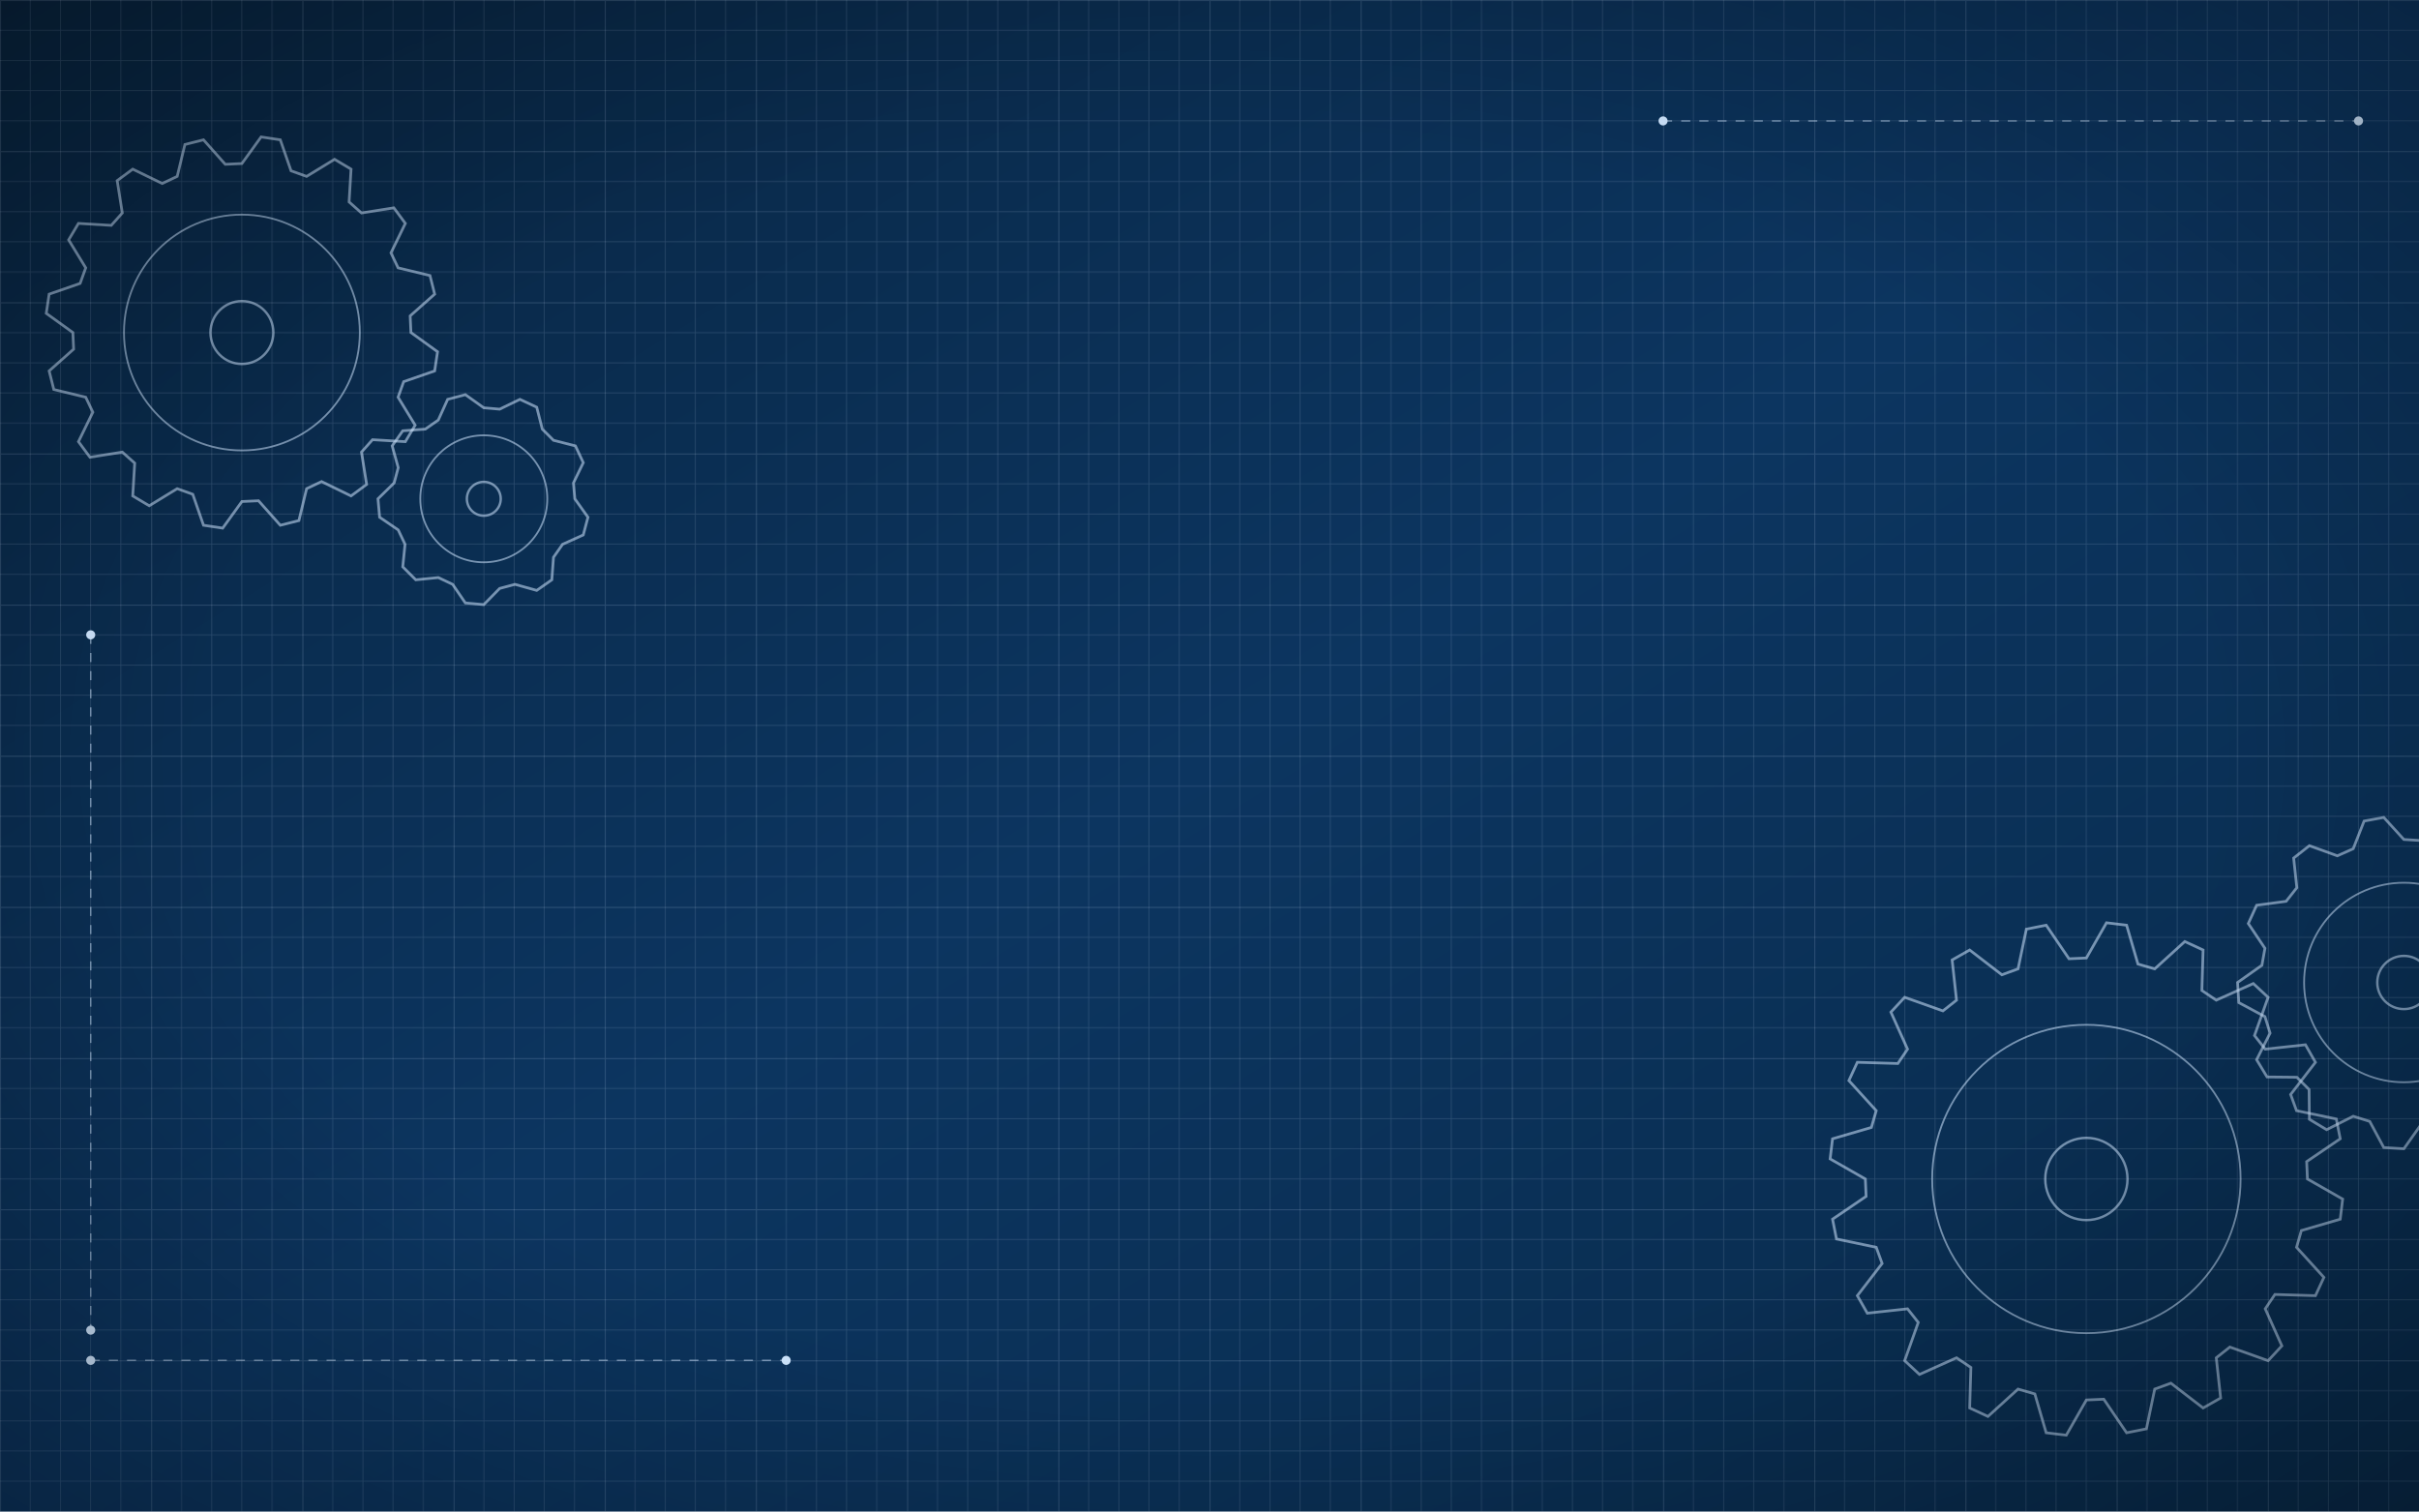
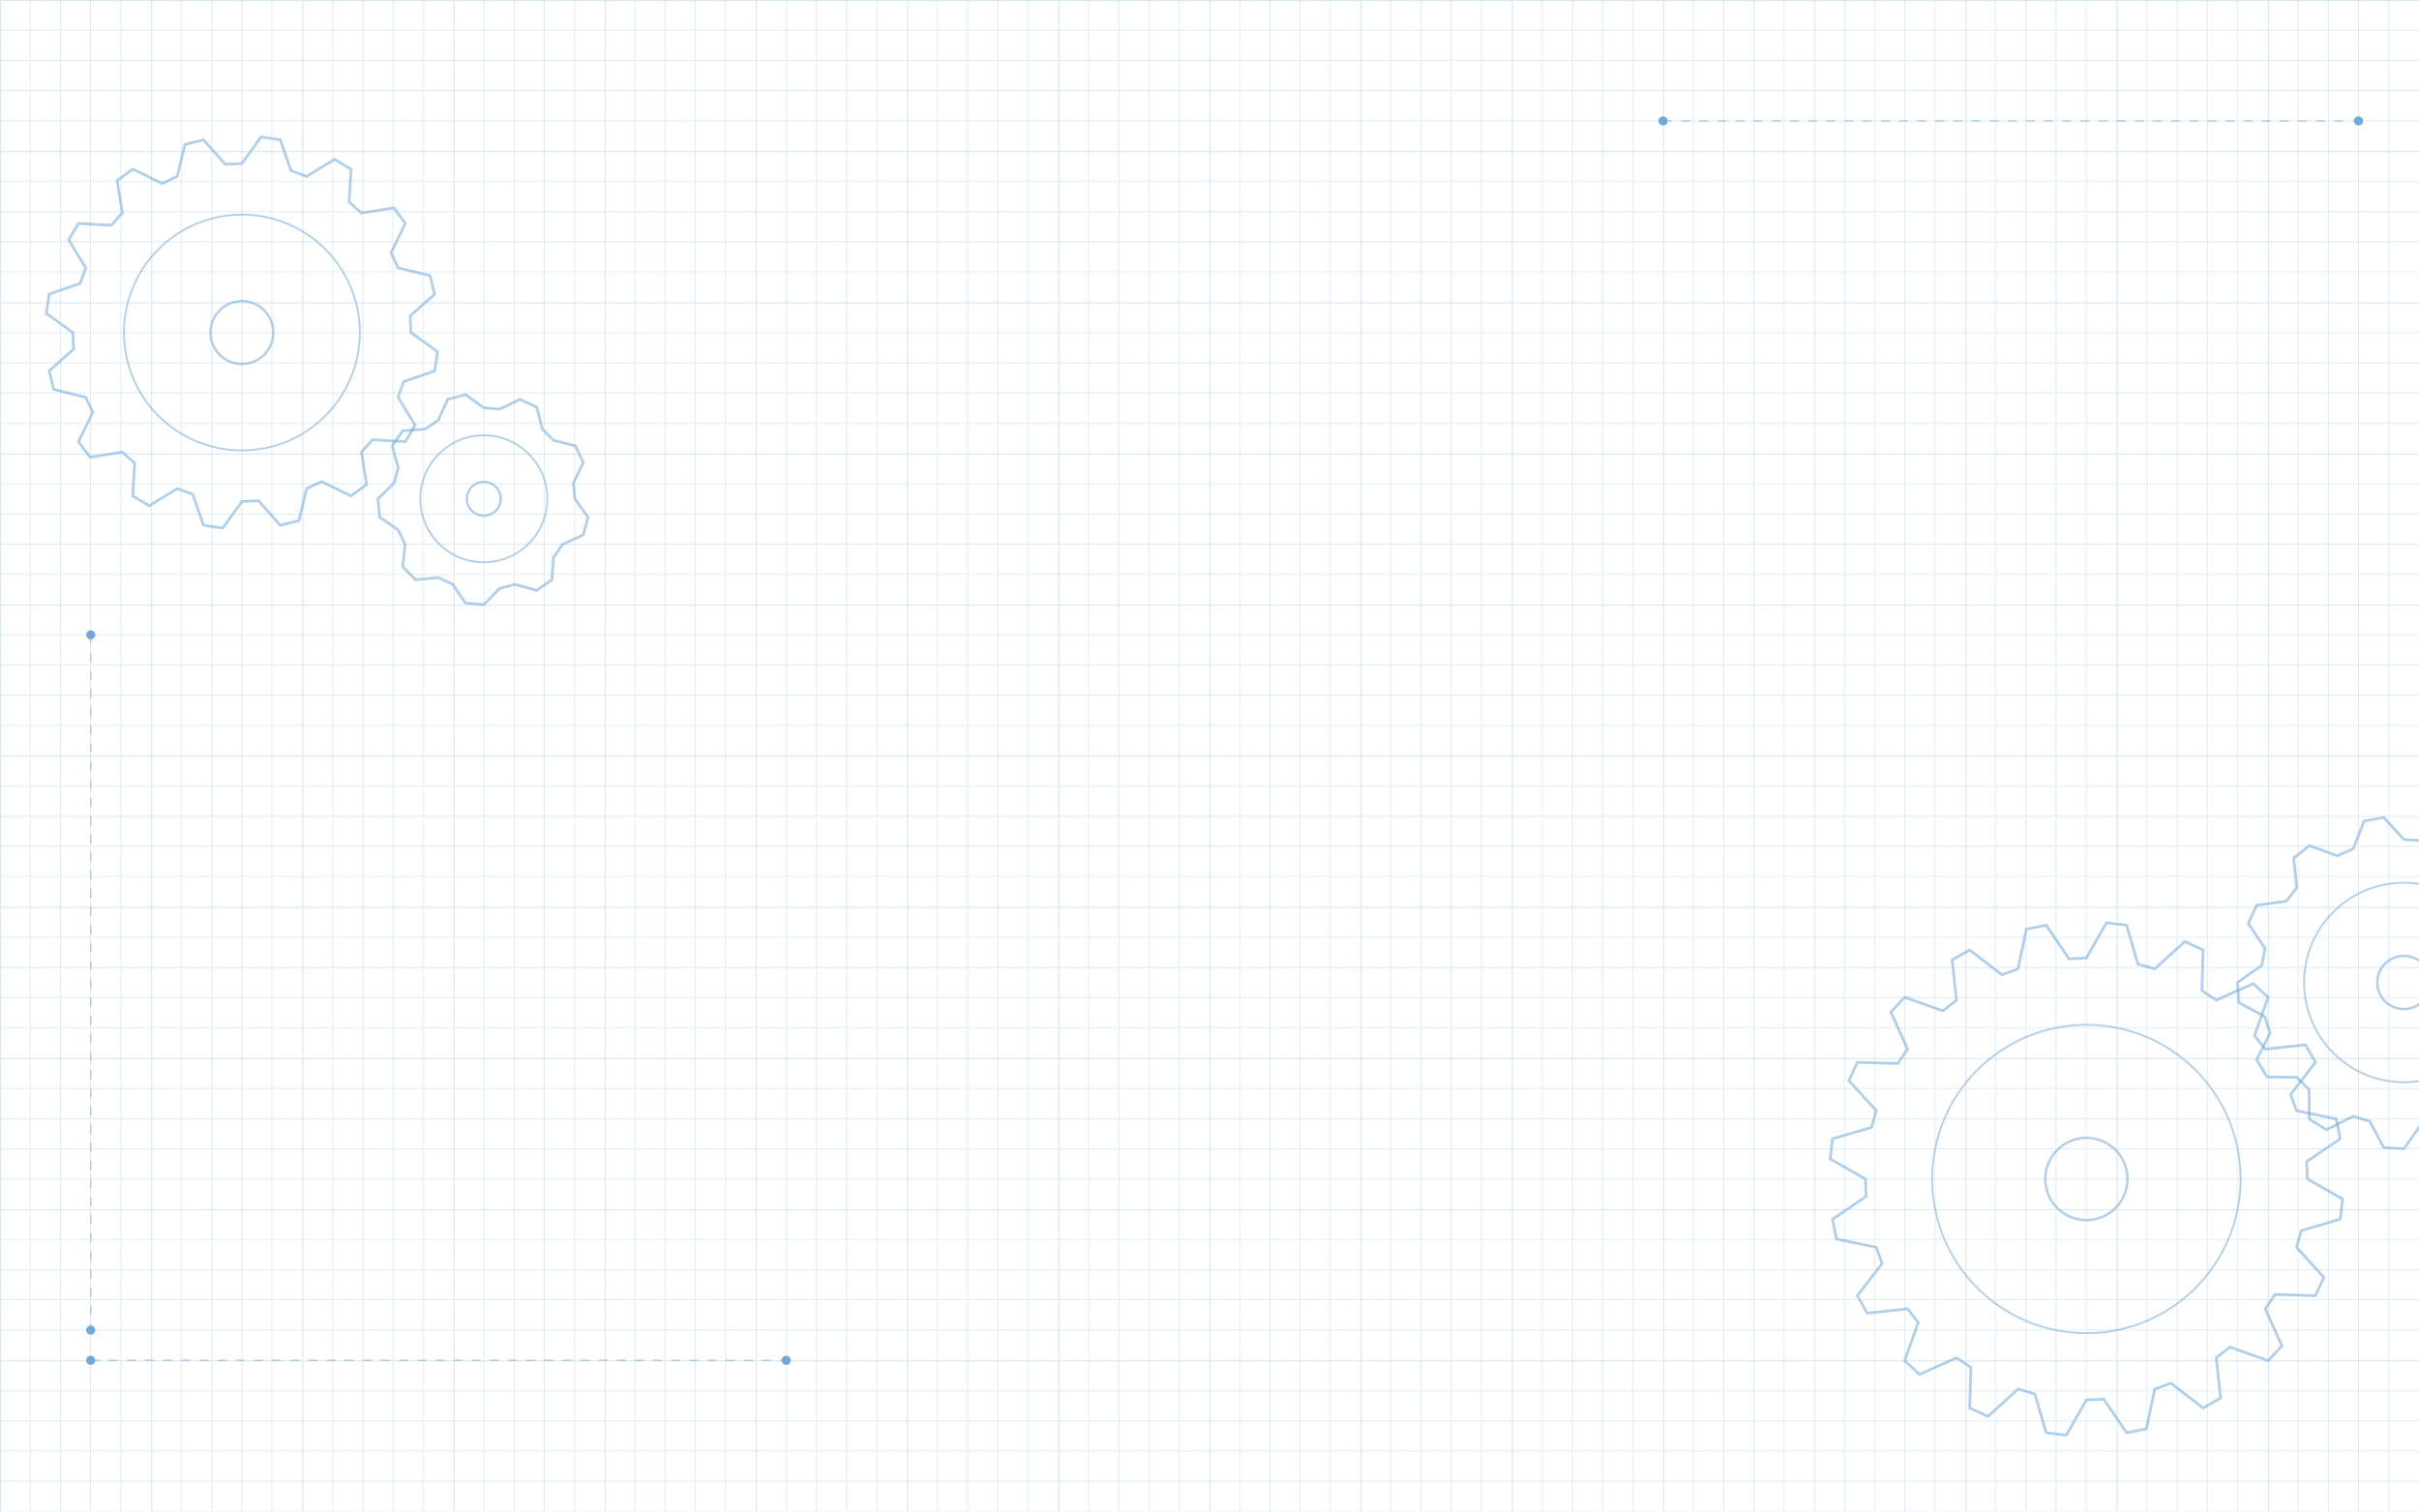
<svg xmlns="http://www.w3.org/2000/svg" viewBox="0 0 1600 1000" preserveAspectRatio="xMidYMid slice">
  <defs>
    <linearGradient id="bg" x1="0" y1="0" x2="1" y2="1">
      <stop offset="0" stop-color="#08243F" />
      <stop offset="0.5" stop-color="#0C3560" />
      <stop offset="1" stop-color="#082A4A" />
    </linearGradient>
    <linearGradient id="g1" x1="0" y1="0" x2="1" y2="1">
      <stop offset="0" stop-color="#CFE6FF" />
      <stop offset=".5" stop-color="#FFFFFF" />
      <stop offset="1" stop-color="#A8D2FF" />
    </linearGradient>
    <radialGradient id="glow">
      <stop offset="0" stop-color="#3C8DD8" stop-opacity=".55" />
      <stop offset="1" stop-color="#3C8DD8" stop-opacity="0" />
    </radialGradient>
    <radialGradient id="glow2">
      <stop offset="0" stop-color="#CFE6FF" stop-opacity=".45" />
      <stop offset="1" stop-color="#CFE6FF" stop-opacity="0" />
    </radialGradient>
    <radialGradient id="spark">
      <stop offset="0" stop-color="#FFFFFF" stop-opacity=".95" />
      <stop offset=".35" stop-color="#FFFFFF" stop-opacity=".6" />
      <stop offset="1" stop-color="#FFFFFF" stop-opacity="0" />
    </radialGradient>
    <radialGradient id="vig" cx=".5" cy=".5" r=".75">
      <stop offset=".55" stop-color="#000" stop-opacity="0" />
      <stop offset="1" stop-color="#000" stop-opacity="0.35" />
    </radialGradient>
    <linearGradient id="sheen" x1="0" y1="0" x2="1" y2="0">
      <stop offset="0" stop-color="#FFFFFF" stop-opacity="0" />
      <stop offset=".5" stop-color="#FFFFFF" stop-opacity=".9" />
      <stop offset="1" stop-color="#FFFFFF" stop-opacity="0" />
    </linearGradient>
    <pattern id="p-blueprint" width="100" height="100" patternUnits="userSpaceOnUse">
-       <path d="M100 0H0V100" fill="none" stroke="rgba(207,230,255,.16)" stroke-width="1.4" />
-       <path d="M20 0V100M40 0V100M60 0V100M80 0V100M0 20H100M0 40H100M0 60H100M0 80H100" stroke="rgba(207,230,255,.16)" stroke-width=".5" />
+       <path d="M100 0H0V100" fill="none" stroke="rgba(80,150,220,.22)" stroke-width="1.4" />
+       <path d="M20 0V100M40 0V100M60 0V100M80 0V100M0 20H100M0 40H100M0 60H100M0 80H100" stroke="rgba(80,150,220,.22)" stroke-width=".5" />
    </pattern>
  </defs>
  <style>.fb{transform-box:fill-box;transform-origin:center}
.ob{transform-box:fill-box;transform-origin:center bottom}
.ot{transform-box:fill-box;transform-origin:center top}
.spin{animation:spin 300s linear infinite}
.spinr{animation:spinr 300s linear infinite}
.glint{animation:glint 12s ease-in-out infinite}
.pulse{animation:pulse 6s ease-in-out infinite}
.tw{opacity:0;animation:tw 5s ease-in-out infinite}
.rise{opacity:0;animation:rise 20s linear infinite}
.riseFar{opacity:0;animation:riseFar 24s linear infinite}
.balloon{animation:balloon 26s linear infinite}
.fall{animation:fall 18s linear infinite}
.spinp{animation:spin 6s linear infinite}
.sway{animation:sway 7s ease-in-out infinite}
.bob{animation:bob 4s ease-in-out infinite}
.floatA{animation:floatA 28s ease-in-out infinite}
.floatB{animation:floatB 34s ease-in-out infinite}
.drift{animation:drift 90s linear infinite}
.sand{opacity:0;animation:sand 14s linear infinite}
.wave{animation:wave 14s linear infinite}
.grow{animation:grow 5s ease-in-out infinite}
.flick{animation:flick 7s steps(1) infinite}
.ripple{opacity:0;animation:ripple 4s ease-out infinite}
.comet{fill:none;stroke-linecap:round;stroke-dasharray:24 1976;animation:comet 6s linear infinite}
.shoot{fill:none;stroke-linecap:round;stroke-dasharray:90 3000;animation:shoot 9s ease-in infinite}
.aurA{animation:aurA 16s ease-in-out infinite}
.aurB{animation:aurB 21s ease-in-out infinite}
.sweep{animation:sweep 22s ease-in-out infinite}
.firefly{opacity:0;animation:firefly 9s ease-in-out infinite}
@keyframes spin{to{transform:rotate(360deg)}}
@keyframes spinr{to{transform:rotate(-360deg)}}
@keyframes glint{0%,100%{opacity:.7}50%{opacity:1}}
@keyframes pulse{0%,100%{opacity:.55}50%{opacity:1}}
@keyframes tw{0%,100%{opacity:0;transform:scale(.6)}50%{opacity:1;transform:scale(1)}}
@keyframes rise{0%{transform:translateY(0);opacity:0}15%{opacity:.85}85%{opacity:.5}100%{transform:translateY(-620px);opacity:0}}
@keyframes riseFar{0%{transform:translateY(0);opacity:0}10%{opacity:.8}90%{opacity:.6}100%{transform:translateY(-1150px);opacity:0}}
@keyframes balloon{0%{transform:translate(0,0)}25%{transform:translate(18px,-300px)}50%{transform:translate(-12px,-600px)}75%{transform:translate(14px,-900px)}100%{transform:translate(0,-1250px)}}
@keyframes fall{0%{transform:translate(0,0)}25%{transform:translate(45px,280px)}50%{transform:translate(-25px,560px)}75%{transform:translate(40px,840px)}100%{transform:translate(10px,1120px)}}
@keyframes sway{0%,100%{transform:rotate(-2.5deg)}50%{transform:rotate(2.5deg)}}
@keyframes bob{0%,100%{transform:translateY(0)}50%{transform:translateY(-10px)}}
@keyframes floatA{0%,100%{transform:translate(0,0)}50%{transform:translate(220px,120px)}}
@keyframes floatB{0%,100%{transform:translate(0,0)}50%{transform:translate(-240px,-110px)}}
@keyframes drift{from{transform:translateX(0)}to{transform:translateX(2300px)}}
@keyframes sand{0%{transform:translate(0,0);opacity:0}15%{opacity:.7}85%{opacity:.4}100%{transform:translate(-420px,-40px);opacity:0}}
@keyframes wave{from{transform:translateX(0)}to{transform:translateX(-800px)}}
@keyframes grow{0%,100%{transform:scaleY(.45)}50%{transform:scaleY(1)}}
@keyframes flick{0%,100%{opacity:.95}40%{opacity:.25}55%{opacity:.95}80%{opacity:.4}}
@keyframes ripple{0%{opacity:.8;transform:scale(.3)}100%{opacity:0;transform:scale(2.4)}}
@keyframes comet{from{stroke-dashoffset:2000}to{stroke-dashoffset:0}}
@keyframes shoot{0%{stroke-dashoffset:90}12%{stroke-dashoffset:-330}100%{stroke-dashoffset:-330}}
@keyframes aurA{0%,100%{transform:translateX(0) scaleY(1);opacity:.7}50%{transform:translateX(120px) scaleY(1.15);opacity:1}}
@keyframes aurB{0%,100%{transform:translateX(0) scaleY(1.1);opacity:.85}50%{transform:translateX(-140px) scaleY(.9);opacity:.55}}
@keyframes sweep{0%{transform:translateX(-1900px)}60%,100%{transform:translateX(1900px)}}
@keyframes firefly{0%,100%{opacity:0;transform:translate(0,0)}30%{opacity:1}50%{opacity:.6;transform:translate(30px,-40px)}70%{opacity:1}}.beam{animation:beam 7s ease-in-out infinite}
.tilt{animation:tilt 9s ease-in-out infinite}
.flash{opacity:0;animation:flash 6s ease-in-out infinite}
.billow{animation:billow 9s ease-in-out infinite}
.draw{fill:none;stroke-dasharray:2000 2000;animation:draw 12s ease-in-out infinite}
.donut{fill:none;stroke-dasharray:999 999;animation:donut 10s ease-in-out infinite}
.meridian{animation:meridian 12s linear infinite}
.rain{animation:rain 9s linear infinite}
.plane{animation:plane 26s linear infinite}
.trail{animation:trail 1.6s linear infinite}
.search{animation:search 10s ease-in-out infinite}
.flap{animation:flap .9s ease-in-out infinite}
.wing{animation:wing .5s ease-in-out infinite}
.fly{animation:fly 30s linear infinite}
.flutter{animation:flutter 24s ease-in-out infinite}
.swim{animation:swim 34s linear infinite}
.tail{animation:tail 1.2s ease-in-out infinite}
.orbit{animation:spin 40s linear infinite}
.swing{animation:swing 5s ease-in-out infinite}
.gust{fill:none;stroke-dasharray:160 1840;animation:gust 7s linear infinite}
.shimmer{opacity:.2;animation:shimmer 3s ease-in-out infinite}
.walk{animation:walk 120s linear infinite}
@keyframes beam{0%,100%{opacity:.25;transform:scaleY(.82)}50%{opacity:.7;transform:scaleY(1)}}
@keyframes tilt{0%,100%{transform:rotate(-6deg) translateY(0)}50%{transform:rotate(6deg) translateY(-14px)}}
@keyframes flash{0%,70%,100%{opacity:0;transform:scale(.4)}80%{opacity:1;transform:scale(1.2)}}
@keyframes billow{0%,100%{transform:skewX(0deg) scaleX(1)}50%{transform:skewX(1.4deg) scaleX(1.03)}}
@keyframes draw{0%{stroke-dashoffset:2000;opacity:1}45%,80%{stroke-dashoffset:0;opacity:1}100%{stroke-dashoffset:0;opacity:0}}
@keyframes donut{0%,100%{stroke-dashoffset:999}50%{stroke-dashoffset:260}}
@keyframes meridian{0%{transform:scaleX(1)}25%{transform:scaleX(0)}50%{transform:scaleX(-1)}75%{transform:scaleX(0)}100%{transform:scaleX(1)}}
@keyframes rain{from{transform:translateY(0)}to{transform:translateY(1300px)}}
@keyframes plane{0%{transform:translate(0,0)}100%{transform:translate(2300px,-620px)}}
@keyframes trail{to{stroke-dashoffset:-28}}
@keyframes search{0%,100%{transform:rotate(-24deg)}50%{transform:rotate(24deg)}}
@keyframes flap{0%,100%{transform:scaleY(1)}50%{transform:scaleY(-.6)}}
@keyframes wing{0%,100%{transform:scaleX(1)}50%{transform:scaleX(.25)}}
@keyframes fly{0%{transform:translate(0,0)}100%{transform:translate(2200px,-160px)}}
@keyframes flutter{0%{transform:translate(0,0)}25%{transform:translate(380px,-120px)}50%{transform:translate(760px,40px)}75%{transform:translate(1140px,-90px)}100%{transform:translate(1900px,10px)}}
@keyframes swim{0%{transform:translate(0,0)}50%{transform:translate(1100px,-40px)}100%{transform:translate(2200px,0)}}
@keyframes tail{0%,100%{transform:rotate(-14deg)}50%{transform:rotate(14deg)}}
@keyframes swing{0%,100%{transform:rotate(-7deg)}50%{transform:rotate(7deg)}}
@keyframes gust{from{stroke-dashoffset:2000}to{stroke-dashoffset:0}}
@keyframes shimmer{0%,100%{opacity:.15}50%{opacity:.85}}
@keyframes walk{from{transform:translateX(0)}to{transform:translateX(-2100px)}}</style>
-   <rect width="1600" height="1000" fill="url(#bg)" />
  <rect width="1600" height="1000" fill="url(#p-blueprint)" opacity="1" />
  <g transform="translate(1380 780)" opacity=".55">
    <g class="spin fb" style="animation-duration:40s;animation-delay:0s">
-       <path d="M146.2,0L169.5,13.3L167.9,26.6L142.2,34.1L139,45.2L157.1,65.1L151.5,77.2L124.7,76.4L118.3,85.9L129.3,110.4L120.2,120.2L94.9,111.2L85.9,118.3L88.8,144.9L77.2,151.5L55.9,135.1L45.2,139L39.7,165.3L26.6,167.9L11.5,145.7L0,146.2L-13.3,169.5L-26.6,167.9L-34.1,142.2L-45.2,139L-65.1,157.1L-77.2,151.5L-76.4,124.7L-85.9,118.3L-110.4,129.3L-120.2,120.2L-111.2,94.9L-118.3,85.9L-144.9,88.8L-151.5,77.2L-135.1,55.9L-139,45.2L-165.3,39.7L-167.9,26.6L-145.7,11.5L-146.2,0L-169.5,-13.3L-167.9,-26.6L-142.2,-34.1L-139,-45.2L-157.1,-65.1L-151.5,-77.2L-124.7,-76.4L-118.3,-85.9L-129.3,-110.4L-120.2,-120.2L-94.9,-111.2L-85.9,-118.3L-88.8,-144.9L-77.2,-151.5L-55.9,-135.1L-45.2,-139L-39.7,-165.3L-26.6,-167.9L-11.5,-145.7L0,-146.2L13.3,-169.5L26.6,-167.9L34.1,-142.2L45.2,-139L65.1,-157.1L77.2,-151.5L76.4,-124.7L85.9,-118.3L110.4,-129.3L120.2,-120.2L111.2,-94.9L118.3,-85.9L144.9,-88.8L151.5,-77.2L135.1,-55.9L139,-45.2L165.3,-39.7L167.9,-26.6L145.7,-11.5Z" fill="none" stroke="#CFE6FF" stroke-width="1.8" />
-       <circle r="102" fill="none" stroke="#CFE6FF" stroke-width="1.2" />
-       <circle r="27.2" fill="none" stroke="#CFE6FF" stroke-width="1.6" />
+       <path d="M146.2,0L169.5,13.3L167.9,26.6L142.2,34.1L139,45.2L157.1,65.1L151.5,77.2L124.7,76.4L118.3,85.9L129.3,110.4L120.2,120.2L94.9,111.2L85.9,118.3L88.8,144.9L77.2,151.5L55.9,135.1L45.2,139L39.7,165.3L26.6,167.9L11.5,145.7L0,146.2L-13.3,169.5L-26.6,167.9L-34.1,142.2L-45.2,139L-65.1,157.1L-77.2,151.5L-76.4,124.7L-85.9,118.3L-110.4,129.3L-120.2,120.2L-111.2,94.9L-118.3,85.9L-144.9,88.8L-151.5,77.2L-135.1,55.9L-139,45.2L-165.3,39.7L-167.9,26.6L-145.7,11.5L-146.2,0L-169.5,-13.3L-167.9,-26.6L-142.2,-34.1L-139,-45.2L-157.1,-65.1L-151.5,-77.2L-124.7,-76.4L-118.3,-85.9L-129.3,-110.4L-120.2,-120.2L-94.9,-111.2L-85.9,-118.3L-88.8,-144.9L-77.2,-151.5L-55.9,-135.1L-45.2,-139L-39.7,-165.3L-26.6,-167.9L-11.5,-145.7L0,-146.2L13.3,-169.5L26.6,-167.9L34.1,-142.2L45.2,-139L65.1,-157.1L77.2,-151.5L76.4,-124.7L85.9,-118.3L110.4,-129.3L120.2,-120.2L111.2,-94.9L118.3,-85.9L144.9,-88.8L151.5,-77.2L135.1,-55.9L139,-45.2L165.3,-39.7L167.9,-26.6L145.7,-11.5Z" fill="none" stroke="#6FA8DC" stroke-width="1.8" />
+       <circle r="102" fill="none" stroke="#6FA8DC" stroke-width="1.2" />
+       <circle r="27.2" fill="none" stroke="#6FA8DC" stroke-width="1.6" />
    </g>
  </g>
  <g transform="translate(1590 650)" opacity=".55">
    <g class="spinr fb" style="animation-duration:26s;animation-delay:0s">
-       <path d="M94.6,0L109.2,13.3L106.8,26.3L88.5,33.5L83.8,44L90.5,62.5L82.3,72.9L62.7,70.8L53.7,77.9L51.1,97.4L39,102.9L22.6,91.9L11.4,93.9L0,110L-13.3,109.2L-22.6,91.9L-33.5,88.5L-51.1,97.4L-62.5,90.5L-62.7,70.8L-70.8,62.7L-90.5,62.5L-97.4,51.1L-88.5,33.5L-91.9,22.6L-109.2,13.3L-110,0L-93.9,-11.4L-91.9,-22.6L-102.9,-39L-97.4,-51.1L-77.9,-53.7L-70.8,-62.7L-72.9,-82.3L-62.5,-90.5L-44,-83.8L-33.5,-88.5L-26.3,-106.8L-13.3,-109.2L0,-94.6L11.4,-93.9L26.3,-106.8L39,-102.9L44,-83.8L53.7,-77.9L72.9,-82.3L82.3,-72.9L77.9,-53.7L83.8,-44L102.9,-39L106.8,-26.3L93.9,-11.4Z" fill="none" stroke="#CFE6FF" stroke-width="1.8" />
-       <circle r="66" fill="none" stroke="#CFE6FF" stroke-width="1.2" />
-       <circle r="17.6" fill="none" stroke="#CFE6FF" stroke-width="1.6" />
+       <path d="M94.6,0L109.2,13.3L106.8,26.3L88.5,33.5L83.8,44L90.5,62.5L82.3,72.9L62.7,70.8L53.7,77.9L51.1,97.4L39,102.9L22.6,91.9L11.4,93.9L0,110L-13.3,109.2L-22.6,91.9L-33.5,88.5L-51.1,97.4L-62.5,90.5L-62.7,70.8L-70.8,62.7L-90.5,62.5L-97.4,51.1L-88.5,33.5L-91.9,22.6L-109.2,13.3L-110,0L-93.9,-11.4L-91.9,-22.6L-102.9,-39L-97.4,-51.1L-77.9,-53.7L-70.8,-62.7L-72.9,-82.3L-62.5,-90.5L-44,-83.8L-33.5,-88.5L-26.3,-106.8L-13.3,-109.2L0,-94.6L11.4,-93.9L26.3,-106.8L39,-102.9L44,-83.8L53.7,-77.9L72.9,-82.3L82.3,-72.9L77.9,-53.7L83.8,-44L102.9,-39L106.8,-26.3L93.9,-11.4Z" fill="none" stroke="#6FA8DC" stroke-width="1.8" />
+       <circle r="66" fill="none" stroke="#6FA8DC" stroke-width="1.2" />
+       <circle r="17.6" fill="none" stroke="#6FA8DC" stroke-width="1.6" />
    </g>
  </g>
  <g transform="translate(160 220)" opacity=".55">
    <g class="spinr fb" style="animation-duration:34s;animation-delay:0s">
-       <path d="M111.8,0L129.4,12.7L127.5,25.4L107,32.5L103.3,42.8L114.6,61.3L108.1,72.2L86.4,70.9L79.1,79.1L82.5,100.5L72.2,108.1L52.7,98.6L42.8,103.3L37.7,124.4L25.4,127.5L11,111.3L0,111.8L-12.7,129.4L-25.4,127.5L-32.5,107L-42.8,103.3L-61.3,114.6L-72.2,108.1L-70.9,86.4L-79.1,79.1L-100.5,82.5L-108.1,72.2L-98.6,52.7L-103.3,42.8L-124.4,37.7L-127.5,25.4L-111.3,11L-111.8,0L-129.4,-12.7L-127.5,-25.4L-107,-32.5L-103.3,-42.8L-114.6,-61.3L-108.1,-72.2L-86.4,-70.9L-79.1,-79.1L-82.5,-100.5L-72.2,-108.1L-52.7,-98.6L-42.8,-103.3L-37.7,-124.4L-25.4,-127.5L-11,-111.3L0,-111.8L12.7,-129.4L25.4,-127.5L32.5,-107L42.8,-103.3L61.3,-114.6L72.2,-108.1L70.9,-86.4L79.1,-79.1L100.5,-82.5L108.1,-72.2L98.6,-52.7L103.3,-42.8L124.4,-37.7L127.5,-25.4L111.3,-11Z" fill="none" stroke="#CFE6FF" stroke-width="1.8" />
-       <circle r="78" fill="none" stroke="#CFE6FF" stroke-width="1.2" />
-       <circle r="20.8" fill="none" stroke="#CFE6FF" stroke-width="1.6" />
+       <path d="M111.8,0L129.4,12.7L127.5,25.4L107,32.5L103.3,42.8L114.6,61.3L108.1,72.2L86.4,70.9L79.1,79.1L82.5,100.5L72.2,108.1L52.7,98.6L42.8,103.3L37.7,124.4L25.4,127.5L11,111.3L0,111.8L-12.7,129.4L-25.4,127.5L-32.5,107L-42.8,103.3L-61.3,114.6L-72.2,108.1L-70.9,86.4L-79.1,79.1L-100.5,82.5L-108.1,72.2L-98.6,52.7L-103.3,42.8L-124.4,37.7L-127.5,25.4L-111.3,11L-111.8,0L-129.4,-12.7L-127.5,-25.4L-107,-32.5L-103.3,-42.8L-114.6,-61.3L-108.1,-72.2L-86.4,-70.9L-79.1,-79.1L-82.5,-100.5L-72.2,-108.1L-52.7,-98.6L-42.8,-103.3L-37.7,-124.4L-25.4,-127.5L-11,-111.3L0,-111.8L12.7,-129.4L25.4,-127.5L32.5,-107L42.8,-103.3L61.3,-114.6L72.2,-108.1L70.9,-86.4L79.1,-79.1L100.5,-82.5L108.1,-72.2L98.6,-52.7L103.3,-42.8L124.4,-37.7L127.5,-25.4L111.3,-11Z" fill="none" stroke="#6FA8DC" stroke-width="1.8" />
+       <circle r="78" fill="none" stroke="#6FA8DC" stroke-width="1.2" />
+       <circle r="20.8" fill="none" stroke="#6FA8DC" stroke-width="1.6" />
    </g>
  </g>
  <g transform="translate(320 330)" opacity=".55">
    <g class="spin fb" style="animation-duration:18s;animation-delay:0s">
-       <path d="M60.2,0L68.9,12.2L65.8,23.9L52.1,30.1L46.1,38.7L45,53.6L35,60.6L20.6,56.6L10.5,59.3L0,70L-12.2,68.9L-20.6,56.6L-30.1,52.1L-45,53.6L-53.6,45L-52.1,30.1L-56.6,20.6L-68.9,12.2L-70,0L-59.3,-10.5L-56.6,-20.6L-60.6,-35L-53.6,-45L-38.7,-46.1L-30.1,-52.1L-23.9,-65.8L-12.2,-68.9L0,-60.2L10.5,-59.3L23.9,-65.8L35,-60.6L38.7,-46.1L46.1,-38.7L60.6,-35L65.8,-23.9L59.3,-10.5Z" fill="none" stroke="#CFE6FF" stroke-width="1.8" />
-       <circle r="42" fill="none" stroke="#CFE6FF" stroke-width="1.2" />
-       <circle r="11.2" fill="none" stroke="#CFE6FF" stroke-width="1.6" />
+       <path d="M60.2,0L68.9,12.2L65.8,23.9L52.1,30.1L46.1,38.7L45,53.6L35,60.6L20.6,56.6L10.5,59.3L0,70L-12.2,68.9L-20.6,56.6L-30.1,52.1L-45,53.6L-53.6,45L-52.1,30.1L-56.6,20.6L-68.9,12.2L-70,0L-59.3,-10.5L-56.6,-20.6L-60.6,-35L-53.6,-45L-38.7,-46.1L-30.1,-52.1L-23.9,-65.8L-12.2,-68.9L0,-60.2L10.5,-59.3L23.9,-65.8L35,-60.6L38.7,-46.1L46.1,-38.7L60.6,-35L65.8,-23.9L59.3,-10.5Z" fill="none" stroke="#6FA8DC" stroke-width="1.8" />
+       <circle r="42" fill="none" stroke="#6FA8DC" stroke-width="1.2" />
+       <circle r="11.2" fill="none" stroke="#6FA8DC" stroke-width="1.6" />
    </g>
  </g>
-   <path d="M60 900L520 900" stroke="#CFE6FF" stroke-width="1" stroke-dasharray="6 6" opacity=".5" />
-   <circle cx="60" cy="900" r="3" fill="#CFE6FF" />
-   <circle cx="520" cy="900" r="3" fill="#CFE6FF" />
-   <path d="M1100 80L1560 80" stroke="#CFE6FF" stroke-width="1" stroke-dasharray="6 6" opacity=".5" />
-   <circle cx="1100" cy="80" r="3" fill="#CFE6FF" />
-   <circle cx="1560" cy="80" r="3" fill="#CFE6FF" />
-   <path d="M60 420L60 880" stroke="#CFE6FF" stroke-width="1" stroke-dasharray="6 6" opacity=".5" />
-   <circle cx="60" cy="420" r="3" fill="#CFE6FF" />
-   <circle cx="60" cy="880" r="3" fill="#CFE6FF" />
-   <rect width="1600" height="1000" fill="url(#vig)" />
+   <path d="M60 900L520 900" stroke="#6FA8DC" stroke-width="1" stroke-dasharray="6 6" opacity=".5" />
+   <circle cx="60" cy="900" r="3" fill="#6FA8DC" />
+   <circle cx="520" cy="900" r="3" fill="#6FA8DC" />
+   <path d="M1100 80L1560 80" stroke="#6FA8DC" stroke-width="1" stroke-dasharray="6 6" opacity=".5" />
+   <circle cx="1100" cy="80" r="3" fill="#6FA8DC" />
+   <circle cx="1560" cy="80" r="3" fill="#6FA8DC" />
+   <path d="M60 420L60 880" stroke="#6FA8DC" stroke-width="1" stroke-dasharray="6 6" opacity=".5" />
+   <circle cx="60" cy="420" r="3" fill="#6FA8DC" />
+   <circle cx="60" cy="880" r="3" fill="#6FA8DC" />
</svg>
